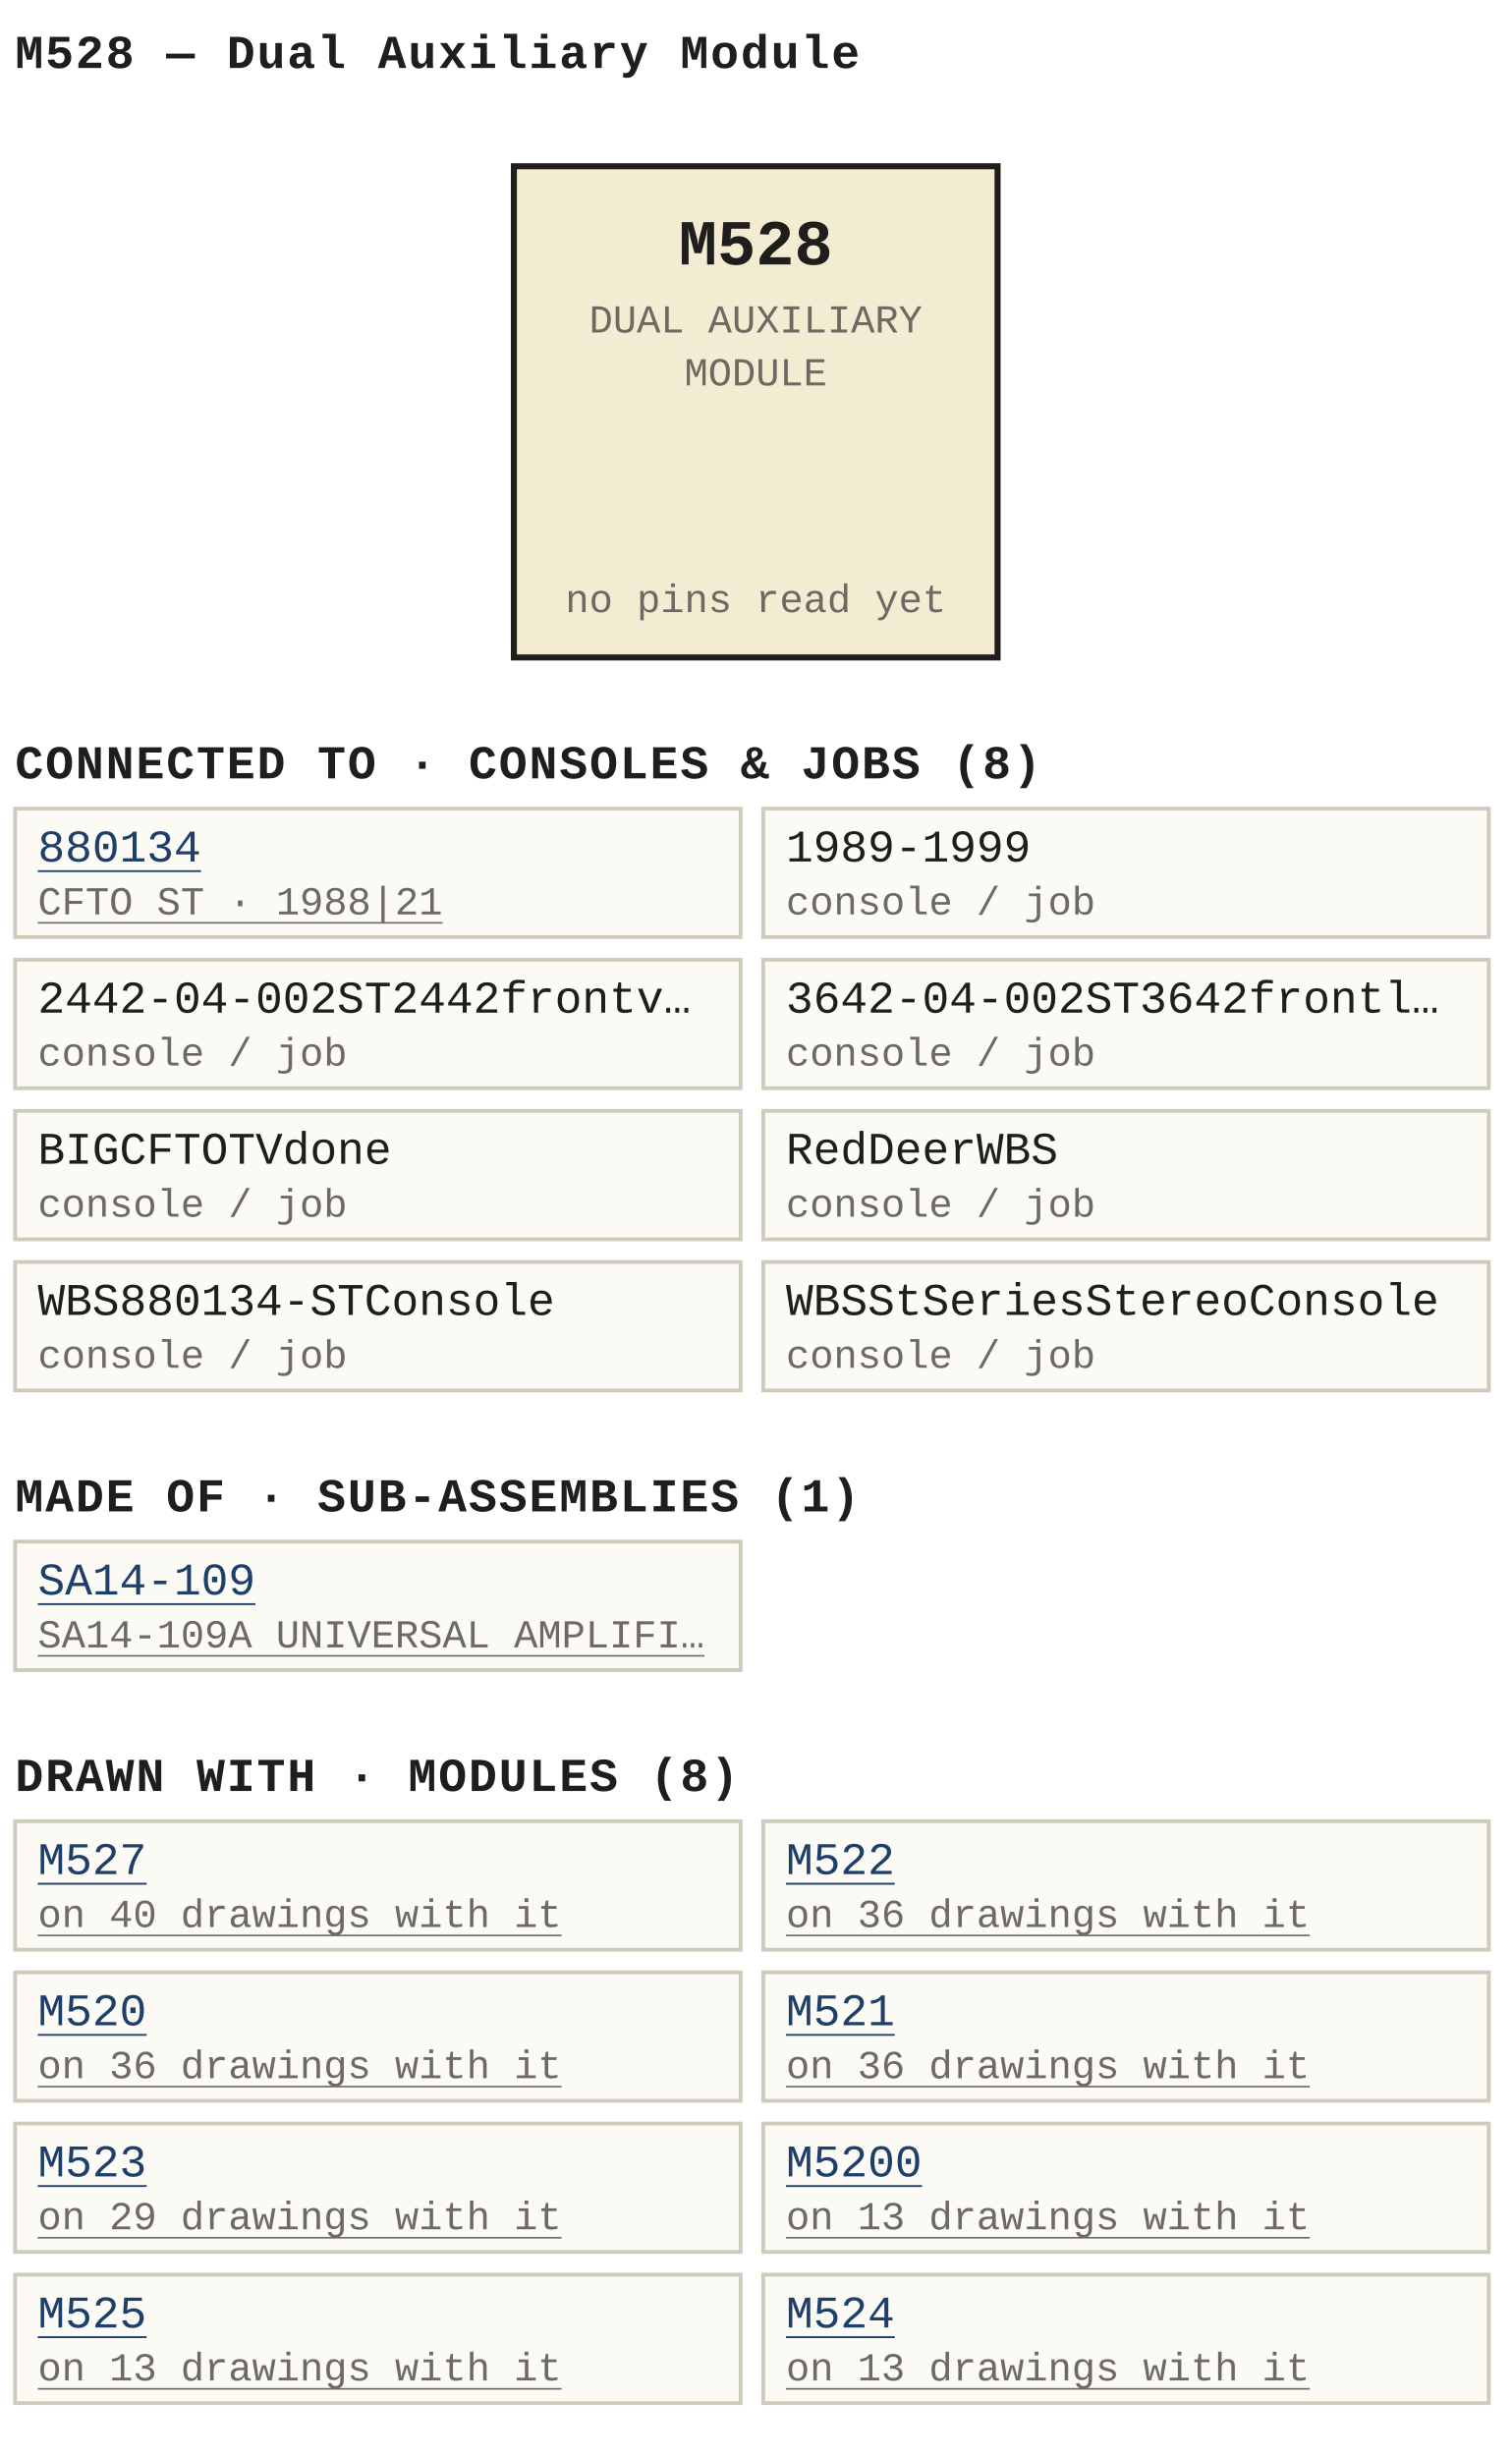
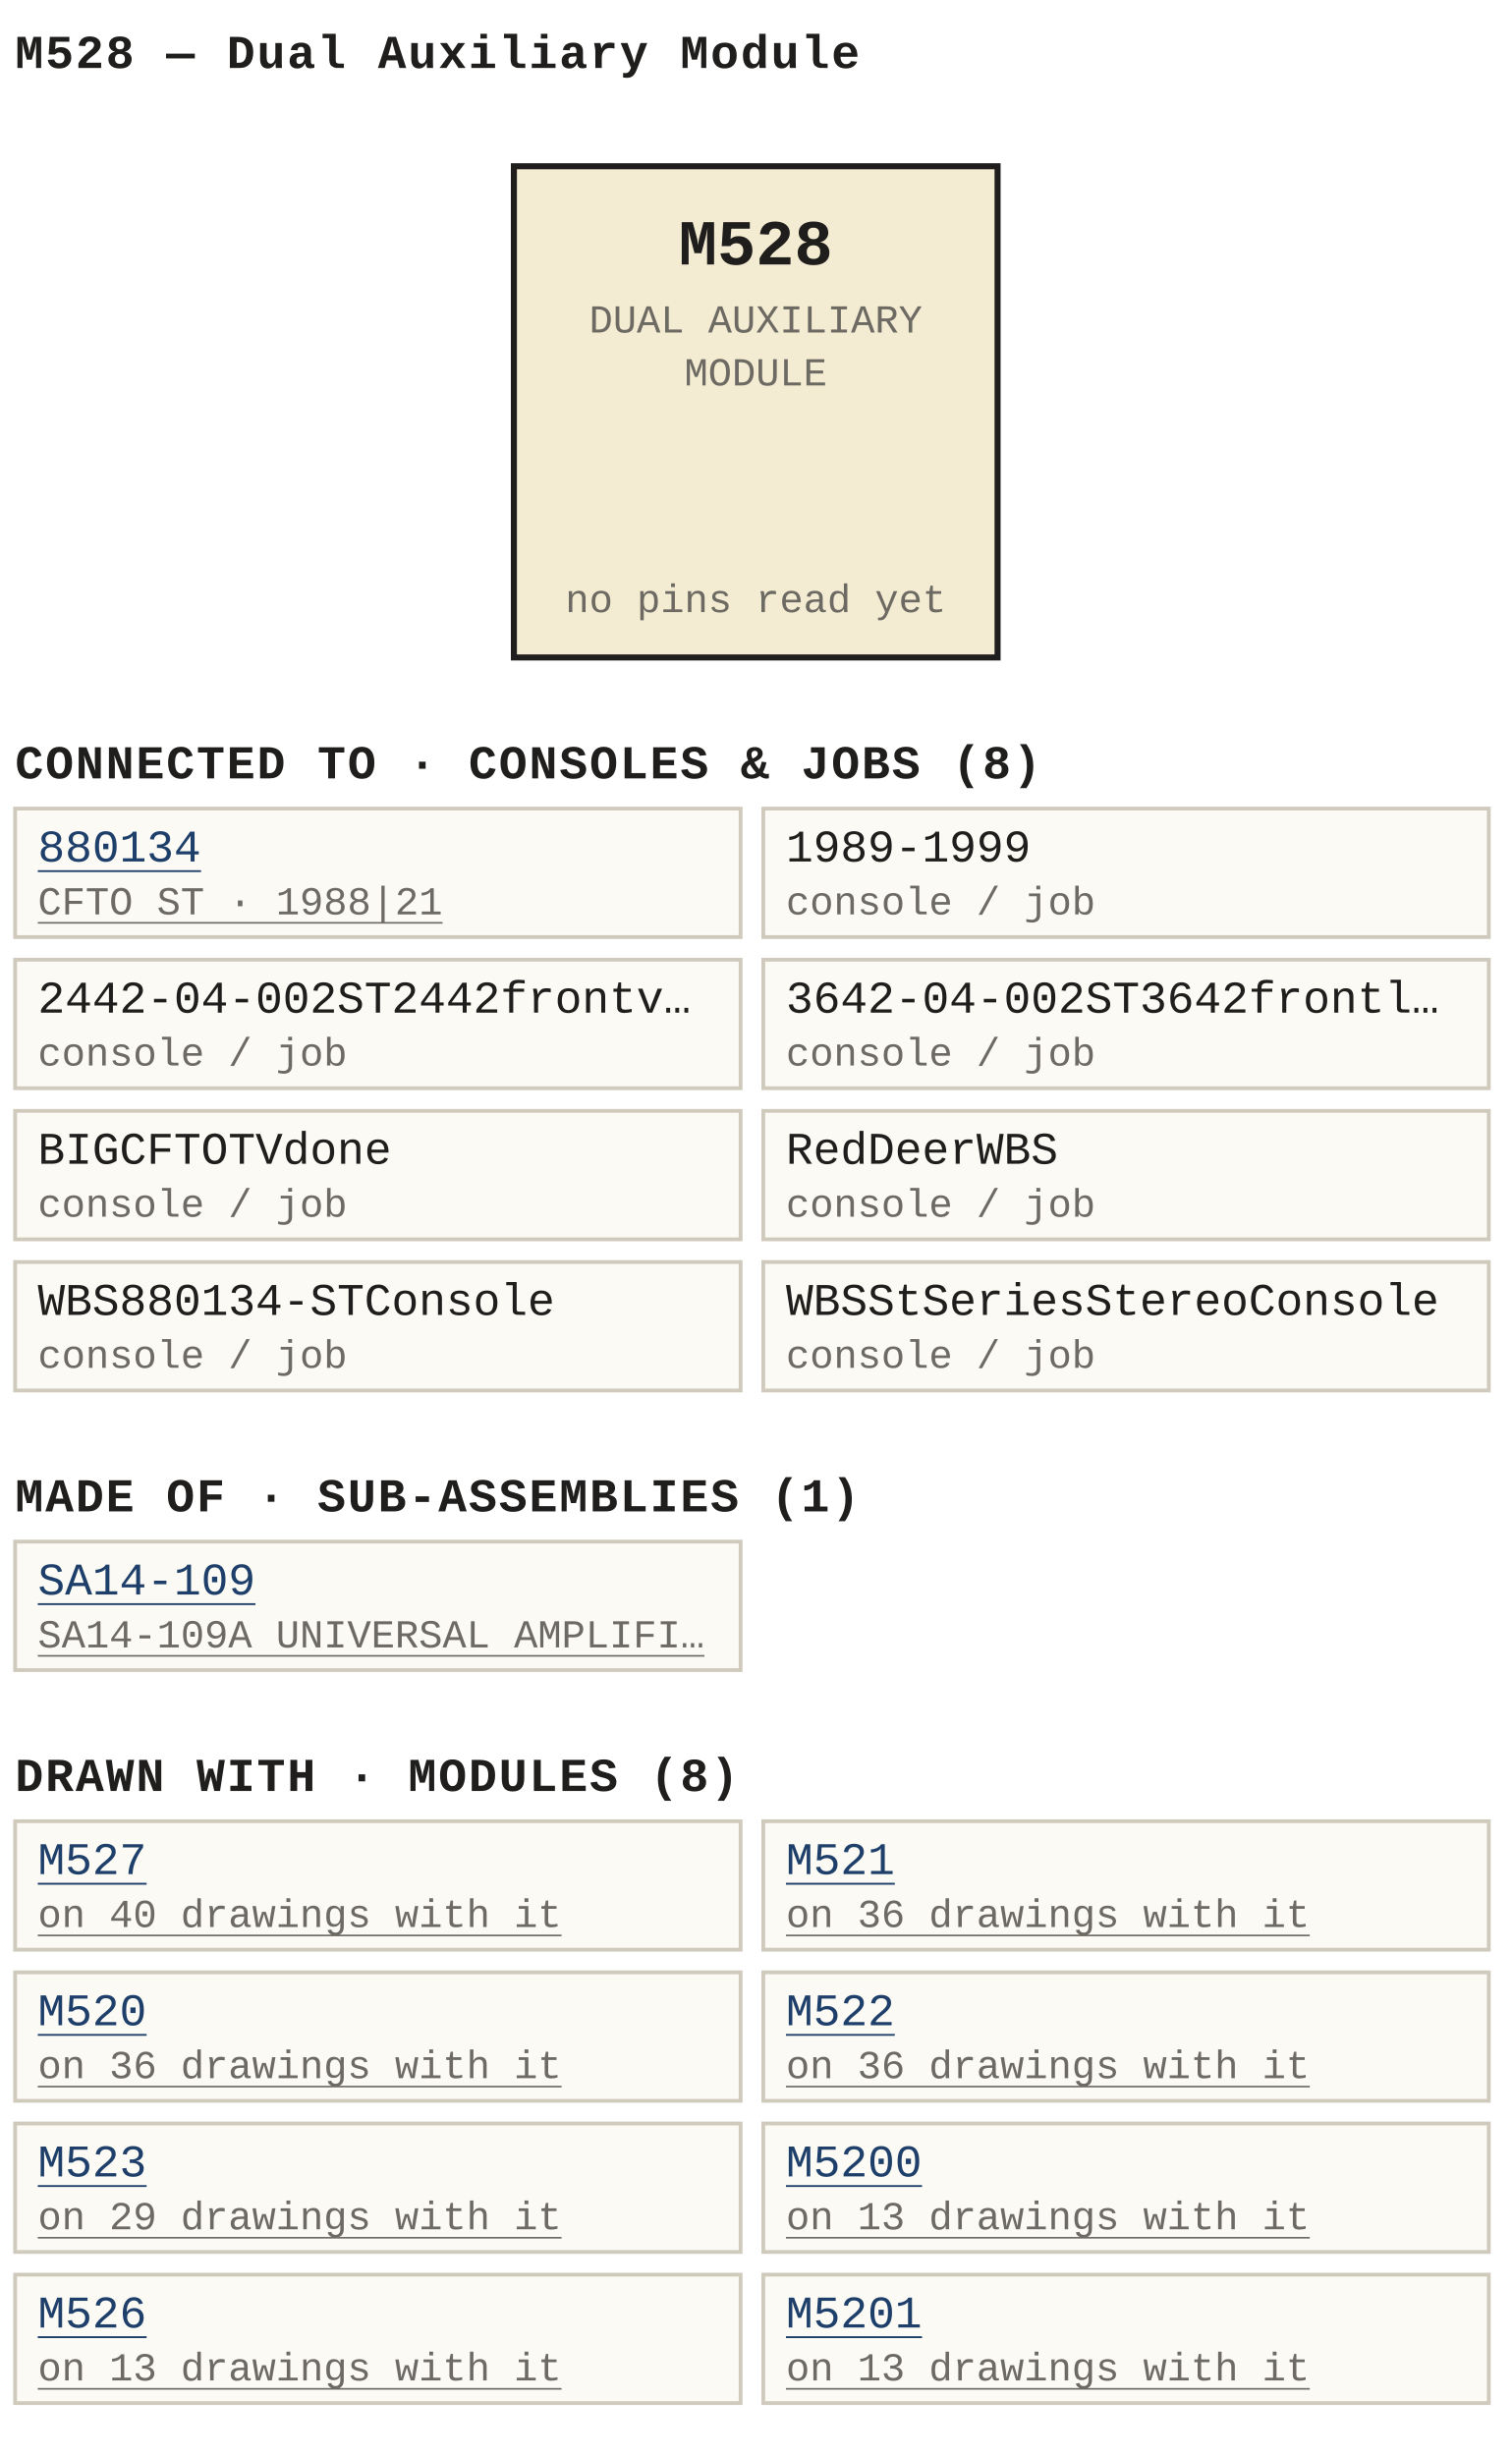
<svg xmlns="http://www.w3.org/2000/svg" class="wp" viewBox="0 0 400 650" width="400" height="650" role="img" aria-label="M528 connections" style="width:100%;max-width:500px;height:auto;background:#fbfaf4">
  <style>.wp text{font-family:"Courier Prime","Courier New",Courier,monospace;fill:#1f1e1c;font-size:12px} .wp .f{fill:#6d6a63;font-size:10.5px} .wp .h{font-size:12.5px;font-weight:700;letter-spacing:.04em} .wp .b{font-size:17px;font-weight:700} .wp a text{fill:#1f3f6b;text-decoration:underline} .wp a:hover rect{fill:#efe9d2}</style>
  <text x="4" y="18" class="h">M528 — Dual Auxiliary Module</text>
  <rect x="136" y="44" width="128" height="130" fill="#f4ecd2" stroke="#1f1e1c" stroke-width="1.6" />
  <text x="200.0" y="70" class="b" text-anchor="middle">M528</text>
  <text x="200.0" y="88" class="f" text-anchor="middle">DUAL AUXILIARY</text>
  <text x="200.0" y="102" class="f" text-anchor="middle">MODULE</text>
  <text x="200.0" y="162" class="f" text-anchor="middle">no pins read yet</text>
  <text x="4" y="206" class="h">CONNECTED TO · CONSOLES &amp; JOBS (8)</text>
  <a href="../../PAGES/Job-880134.html">
    <rect x="4" y="214" width="192" height="34" fill="#fbfaf4" stroke="#cfcabc" />
    <text x="10" y="228">880134</text>
    <text x="10" y="242" class="f">CFTO ST · 1988|21</text>
  </a>
  <rect x="202" y="214" width="192" height="34" fill="#fbfaf4" stroke="#cfcabc" />
  <text x="208" y="228">1989-1999</text>
  <text x="208" y="242" class="f">console / job</text>
  <rect x="4" y="254" width="192" height="34" fill="#fbfaf4" stroke="#cfcabc" />
  <text x="10" y="268">2442-04-002ST2442frontv…</text>
  <text x="10" y="282" class="f">console / job</text>
  <rect x="202" y="254" width="192" height="34" fill="#fbfaf4" stroke="#cfcabc" />
  <text x="208" y="268">3642-04-002ST3642frontl…</text>
  <text x="208" y="282" class="f">console / job</text>
  <rect x="4" y="294" width="192" height="34" fill="#fbfaf4" stroke="#cfcabc" />
  <text x="10" y="308">BIGCFTOTVdone</text>
  <text x="10" y="322" class="f">console / job</text>
  <rect x="202" y="294" width="192" height="34" fill="#fbfaf4" stroke="#cfcabc" />
  <text x="208" y="308">RedDeerWBS</text>
  <text x="208" y="322" class="f">console / job</text>
  <rect x="4" y="334" width="192" height="34" fill="#fbfaf4" stroke="#cfcabc" />
  <text x="10" y="348">WBS880134-STConsole</text>
  <text x="10" y="362" class="f">console / job</text>
  <rect x="202" y="334" width="192" height="34" fill="#fbfaf4" stroke="#cfcabc" />
  <text x="208" y="348">WBSStSeriesStereoConsole</text>
  <text x="208" y="362" class="f">console / job</text>
  <text x="4" y="400" class="h">MADE OF · SUB-ASSEMBLIES (1)</text>
  <a href="../../PAGES/Register-Circuit-boards-SA14-nnn.html#sa14-109">
    <rect x="4" y="408" width="192" height="34" fill="#fbfaf4" stroke="#cfcabc" />
    <text x="10" y="422">SA14-109</text>
    <text x="10" y="436" class="f">SA14-109A UNIVERSAL AMPLIFI…</text>
  </a>
  <text x="4" y="474" class="h">DRAWN WITH · MODULES (8)</text>
  <a href="../../PAGES/M527.html">
    <rect x="4" y="482" width="192" height="34" fill="#fbfaf4" stroke="#cfcabc" />
    <text x="10" y="496">M527</text>
    <text x="10" y="510" class="f">on 40 drawings with it</text>
  </a>
-   <a href="../../PAGES/M522.html">
+   <a href="../../PAGES/M521.html">
    <rect x="202" y="482" width="192" height="34" fill="#fbfaf4" stroke="#cfcabc" />
-     <text x="208" y="496">M522</text>
+     <text x="208" y="496">M521</text>
    <text x="208" y="510" class="f">on 36 drawings with it</text>
  </a>
  <a href="../../PAGES/M520.html">
    <rect x="4" y="522" width="192" height="34" fill="#fbfaf4" stroke="#cfcabc" />
    <text x="10" y="536">M520</text>
    <text x="10" y="550" class="f">on 36 drawings with it</text>
  </a>
-   <a href="../../PAGES/M521.html">
+   <a href="../../PAGES/M522.html">
    <rect x="202" y="522" width="192" height="34" fill="#fbfaf4" stroke="#cfcabc" />
-     <text x="208" y="536">M521</text>
+     <text x="208" y="536">M522</text>
    <text x="208" y="550" class="f">on 36 drawings with it</text>
  </a>
  <a href="../../PAGES/M523.html">
    <rect x="4" y="562" width="192" height="34" fill="#fbfaf4" stroke="#cfcabc" />
    <text x="10" y="576">M523</text>
    <text x="10" y="590" class="f">on 29 drawings with it</text>
  </a>
  <a href="../../PAGES/M5200.html">
    <rect x="202" y="562" width="192" height="34" fill="#fbfaf4" stroke="#cfcabc" />
    <text x="208" y="576">M5200</text>
    <text x="208" y="590" class="f">on 13 drawings with it</text>
  </a>
-   <a href="../../PAGES/M525.html">
+   <a href="../../PAGES/M526.html">
    <rect x="4" y="602" width="192" height="34" fill="#fbfaf4" stroke="#cfcabc" />
-     <text x="10" y="616">M525</text>
+     <text x="10" y="616">M526</text>
    <text x="10" y="630" class="f">on 13 drawings with it</text>
  </a>
-   <a href="../../PAGES/M524.html">
+   <a href="../../PAGES/M5201.html">
    <rect x="202" y="602" width="192" height="34" fill="#fbfaf4" stroke="#cfcabc" />
-     <text x="208" y="616">M524</text>
+     <text x="208" y="616">M5201</text>
    <text x="208" y="630" class="f">on 13 drawings with it</text>
  </a>
</svg>
